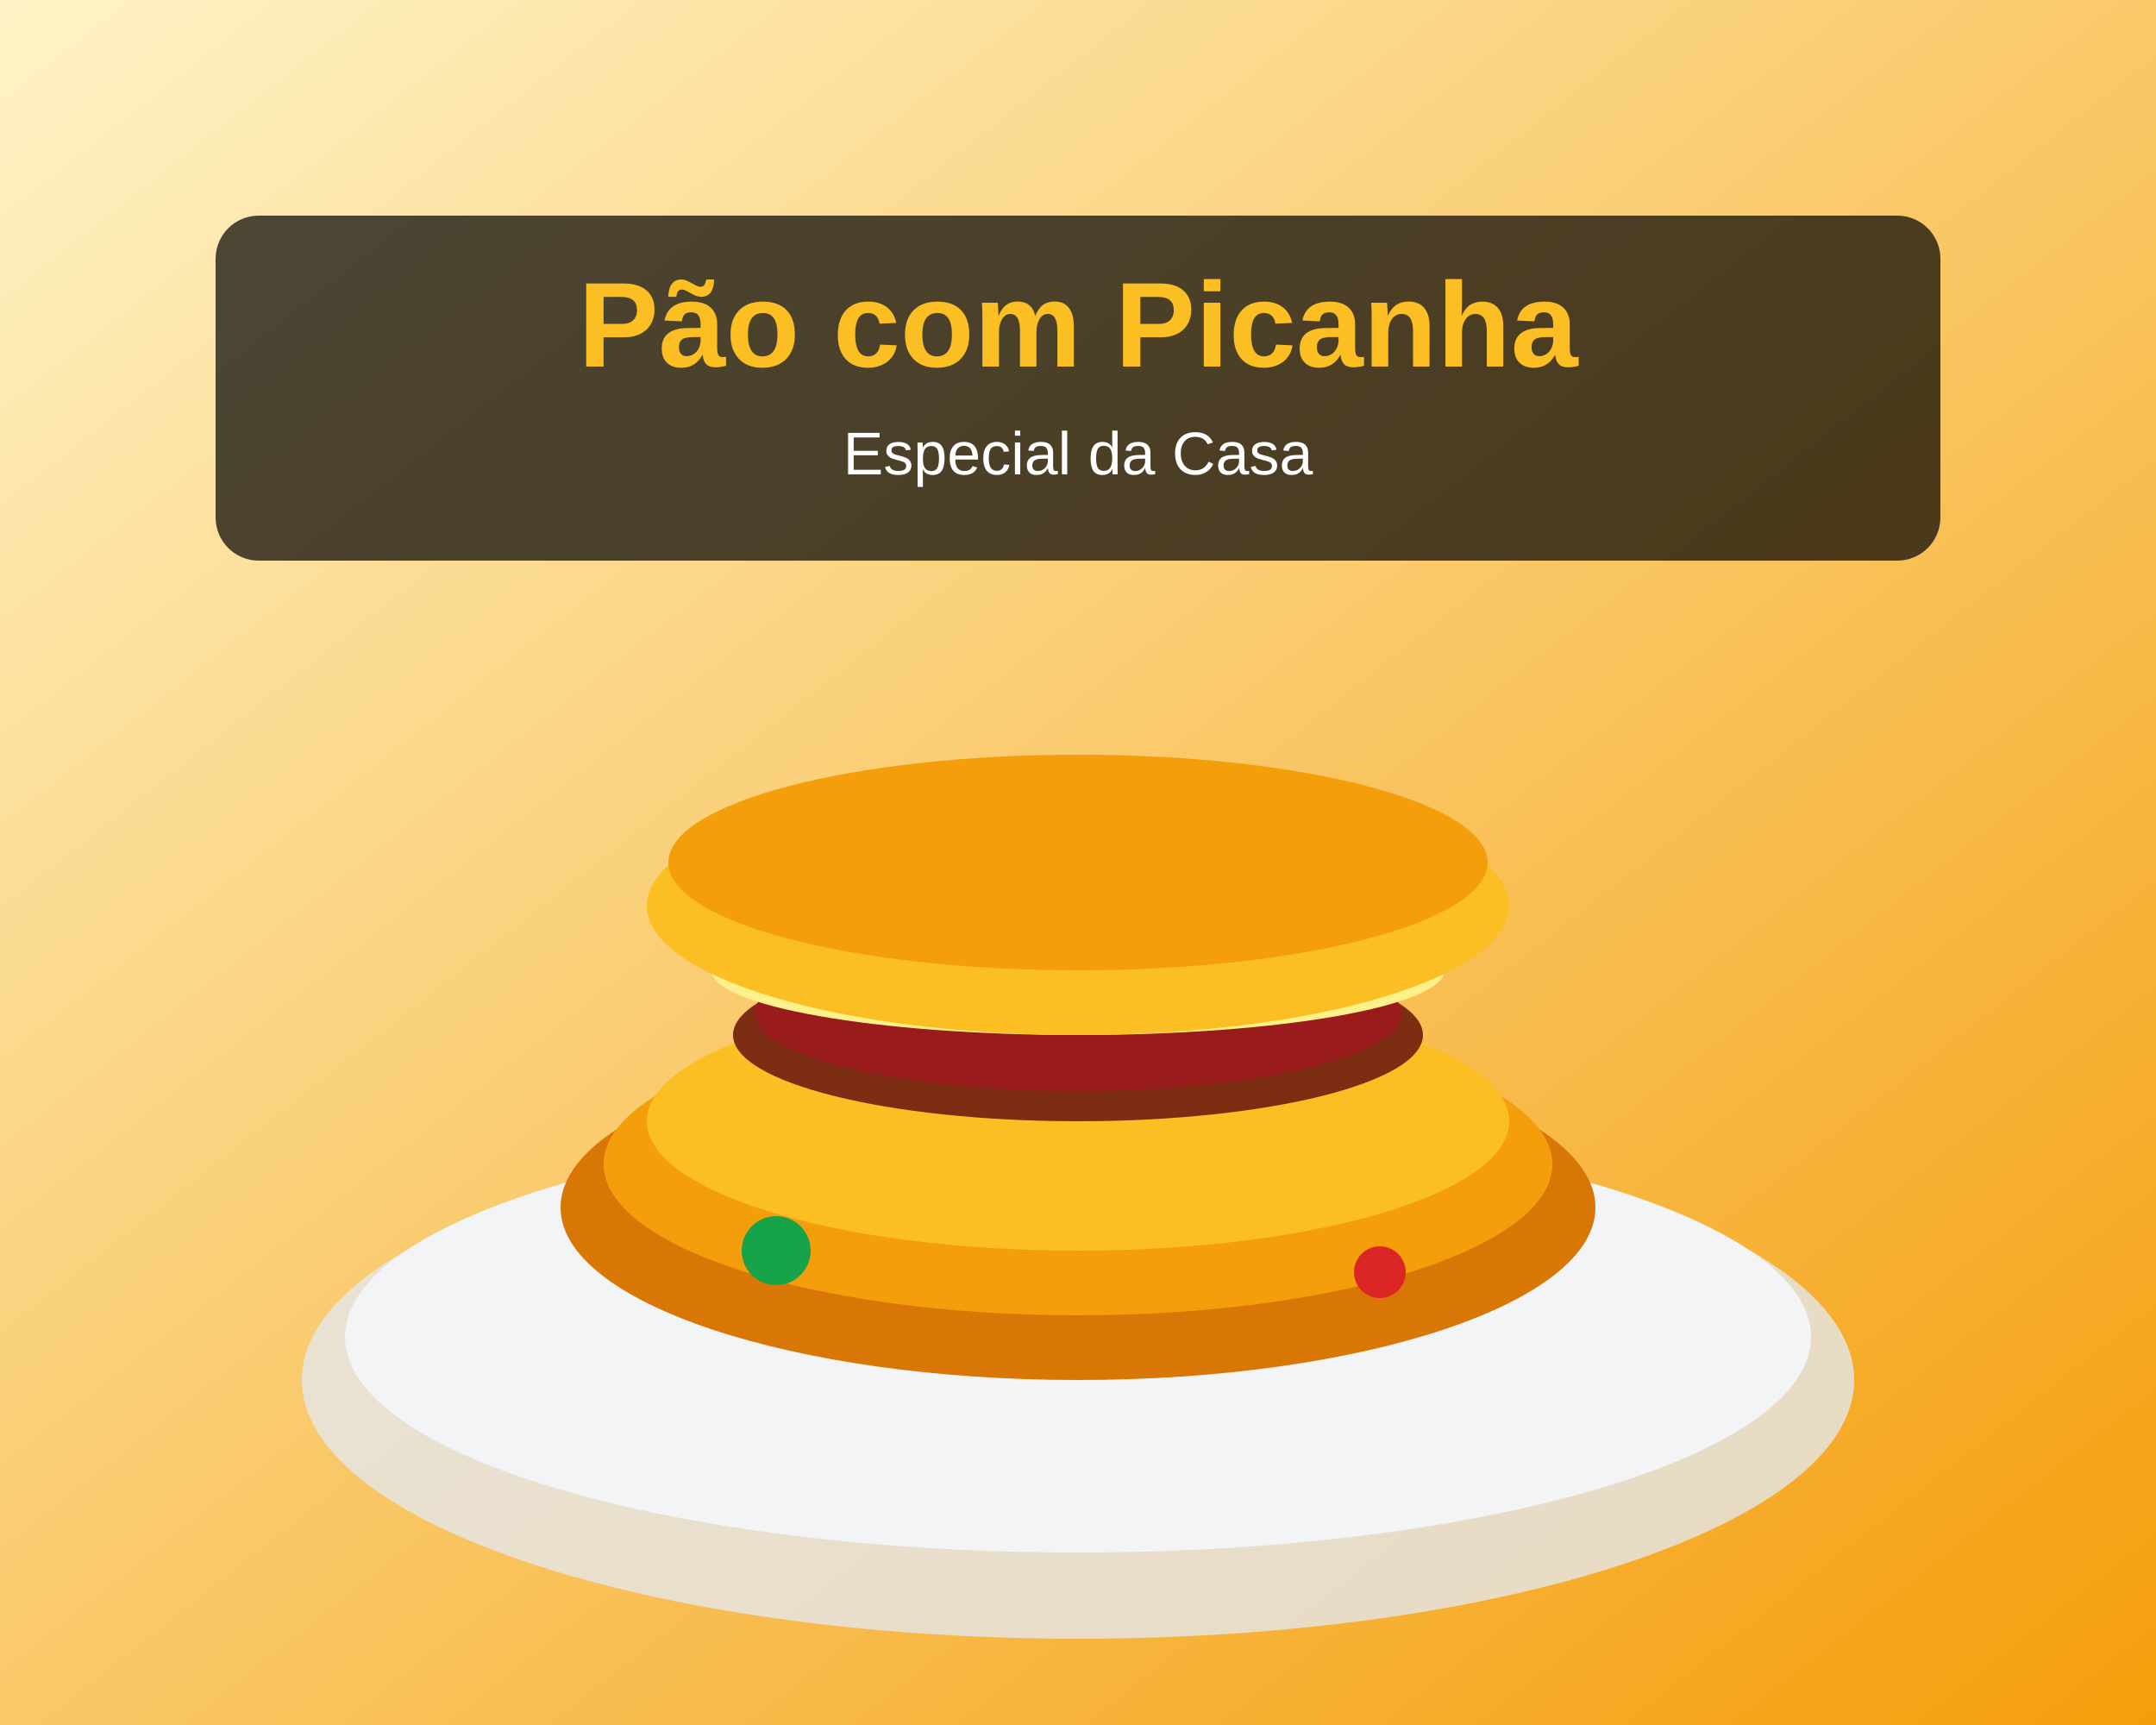
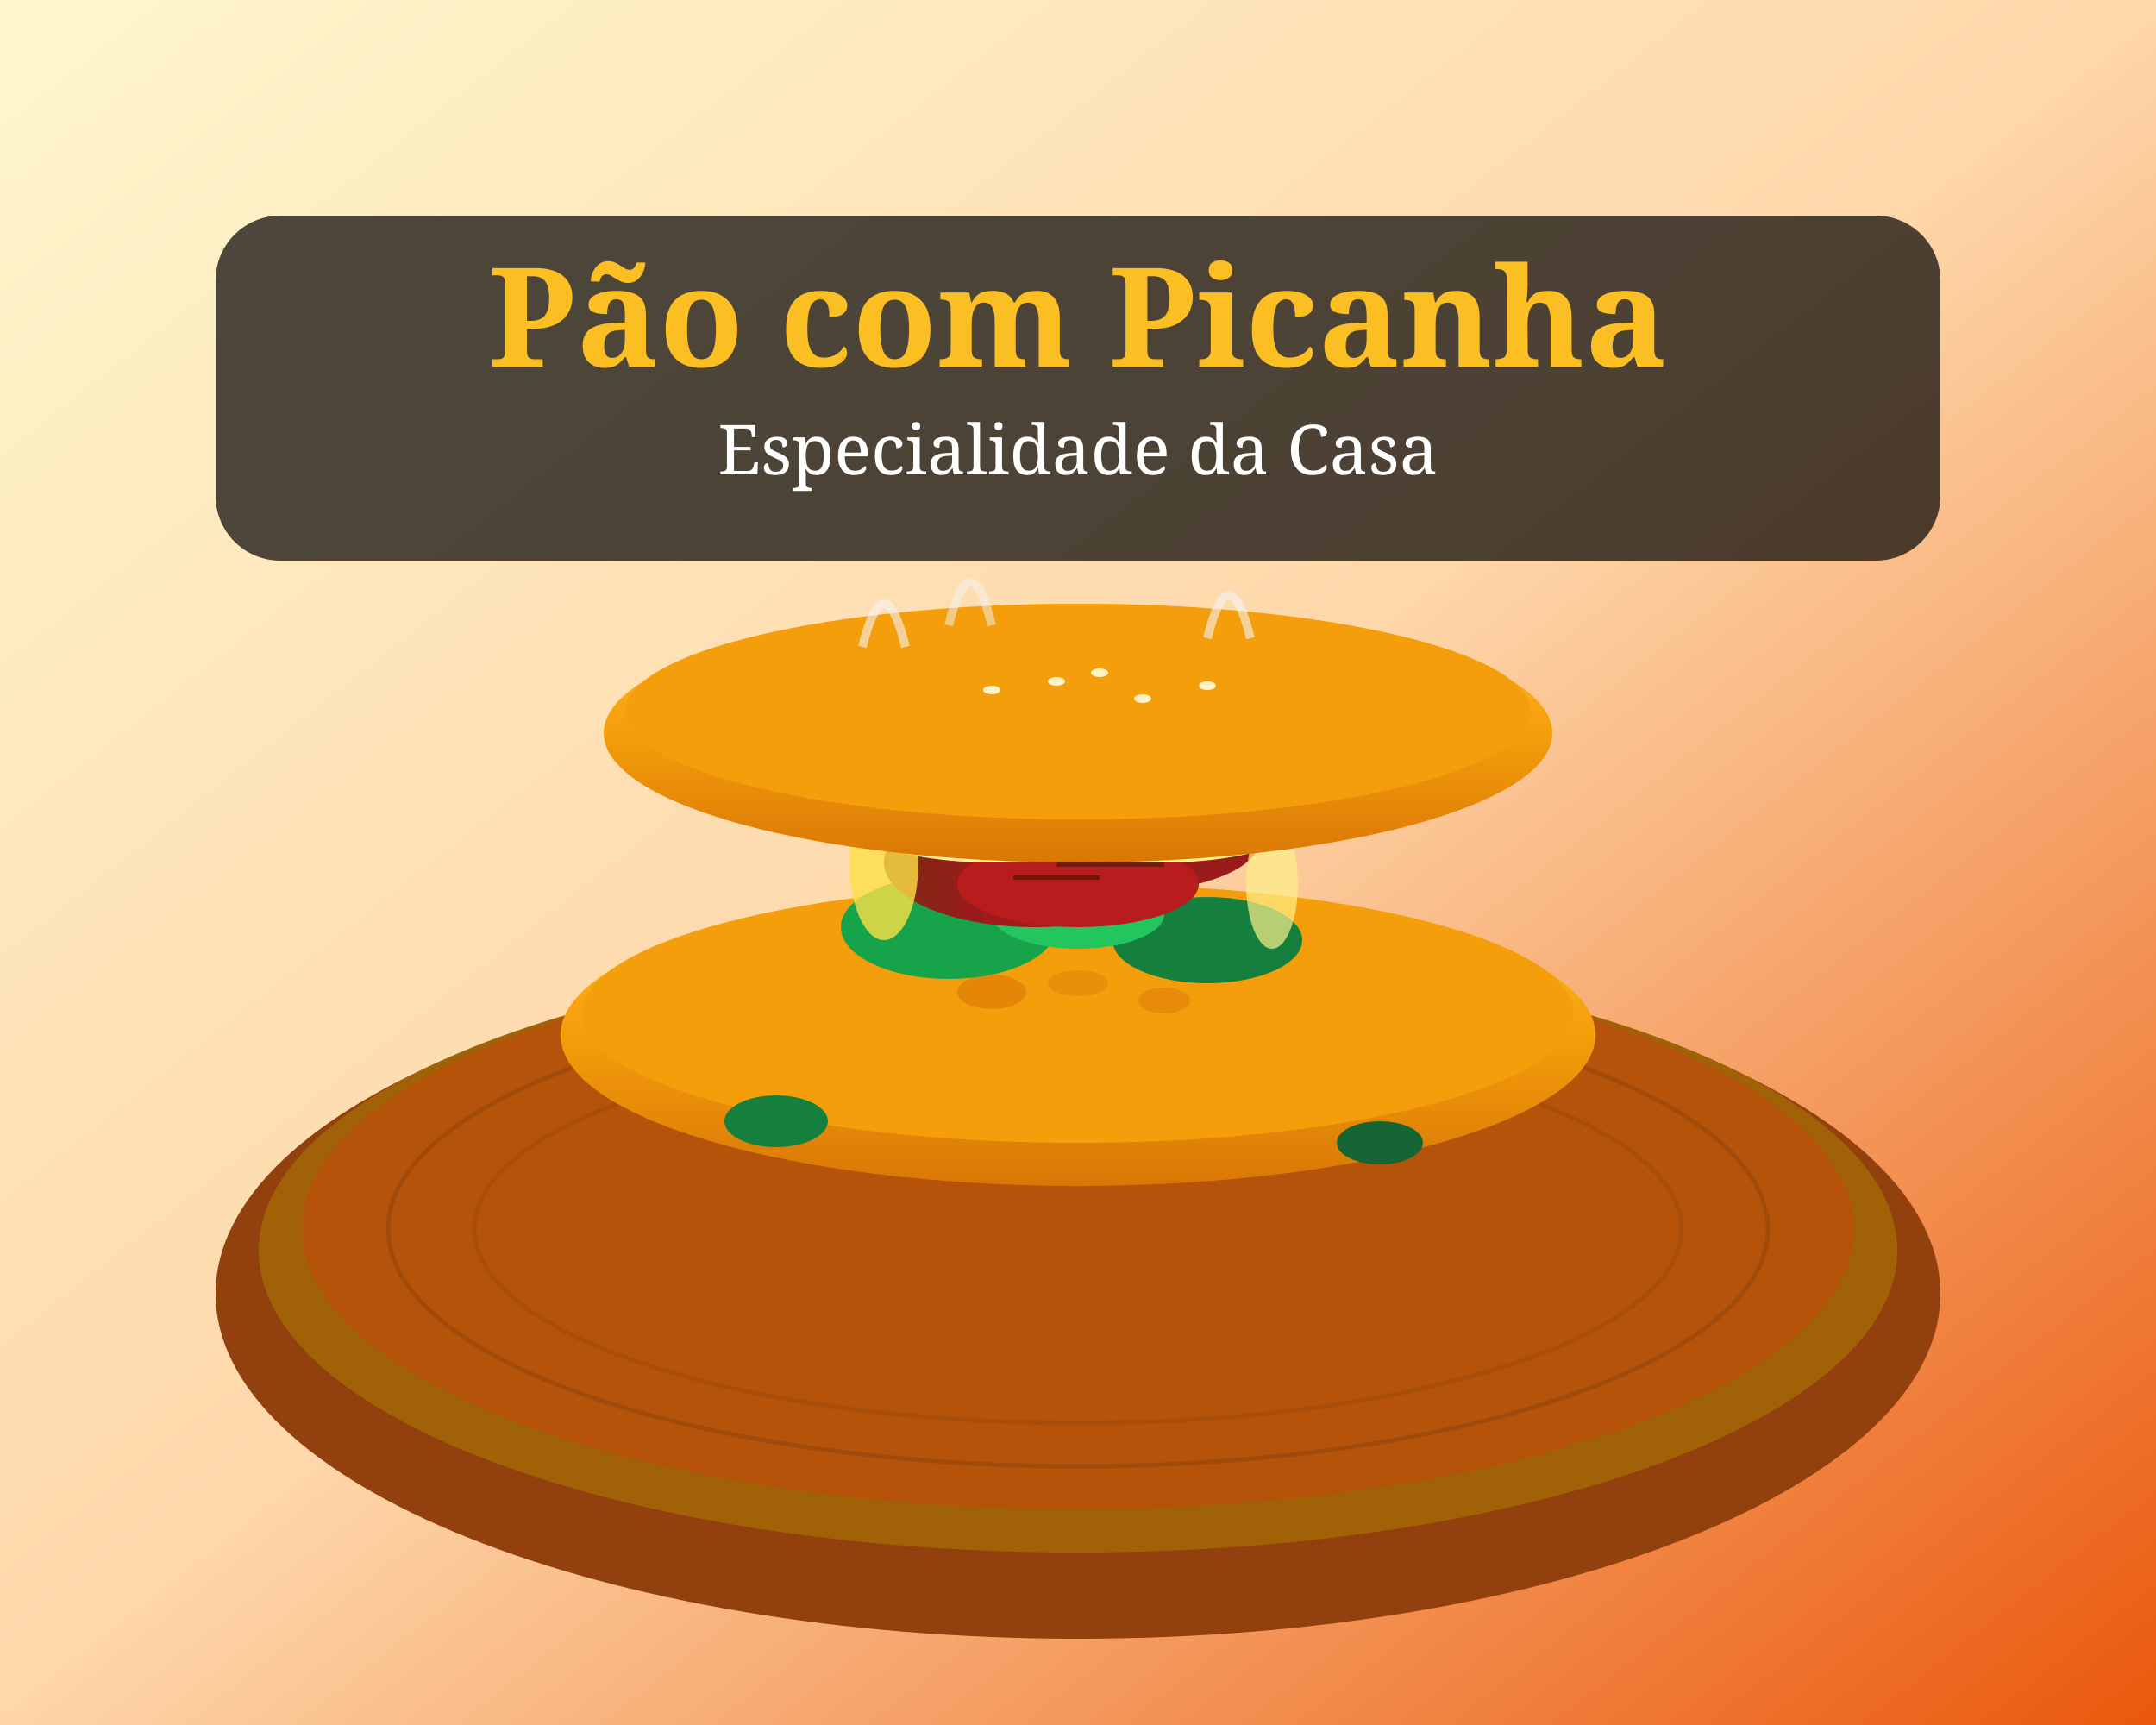
<svg xmlns="http://www.w3.org/2000/svg" width="500" height="400" viewBox="0 0 500 400" fill="none">
  <defs>
    <linearGradient id="bg1" x1="0%" y1="0%" x2="100%" y2="100%">
+       <stop offset="0%" style="stop-color:#fef7cd;stop-opacity:1" />
+       <stop offset="50%" style="stop-color:#fed7aa;stop-opacity:1" />
+       <stop offset="100%" style="stop-color:#ea580c;stop-opacity:1" />
+     </linearGradient>
+     <linearGradient id="bread" x1="0%" y1="0%" x2="0%" y2="100%">
+       <stop offset="0%" style="stop-color:#fbbf24;stop-opacity:1" />
+       <stop offset="50%" style="stop-color:#f59e0b;stop-opacity:1" />
+       <stop offset="100%" style="stop-color:#d97706;stop-opacity:1" />
+     </linearGradient>
+     <linearGradient id="meat" x1="0%" y1="0%" x2="100%" y2="0%">
+       <stop offset="0%" style="stop-color:#7c2d12;stop-opacity:1" />
+       <stop offset="30%" style="stop-color:#991b1b;stop-opacity:1" />
+       <stop offset="70%" style="stop-color:#b91c1c;stop-opacity:1" />
+       <stop offset="100%" style="stop-color:#dc2626;stop-opacity:1" />
+     </linearGradient>
+     <linearGradient id="cheese" x1="0%" y1="0%" x2="100%" y2="0%">
      <stop offset="0%" style="stop-color:#fef3c7;stop-opacity:1" />
-       <stop offset="100%" style="stop-color:#f59e0b;stop-opacity:1" />
+       <stop offset="50%" style="stop-color:#fef08a;stop-opacity:1" />
+       <stop offset="100%" style="stop-color:#fde047;stop-opacity:1" />
    </linearGradient>
  </defs>
  <rect width="500" height="400" fill="url(#bg1)" />
-   <ellipse cx="250" cy="320" rx="180" ry="60" fill="#e5e7eb" opacity="0.8" />
-   <ellipse cx="250" cy="310" rx="170" ry="50" fill="#f3f4f6" />
-   <ellipse cx="250" cy="280" rx="120" ry="40" fill="#d97706" />
-   <ellipse cx="250" cy="270" rx="110" ry="35" fill="#f59e0b" />
-   <ellipse cx="250" cy="260" rx="100" ry="30" fill="#fbbf24" />
-   <ellipse cx="250" cy="240" rx="80" ry="20" fill="#7c2d12" />
-   <ellipse cx="250" cy="235" rx="75" ry="18" fill="#991b1b" />
-   <ellipse cx="250" cy="225" rx="85" ry="15" fill="#fef08a" />
-   <ellipse cx="250" cy="210" rx="100" ry="30" fill="#fbbf24" />
-   <ellipse cx="250" cy="200" rx="95" ry="25" fill="#f59e0b" />
-   <circle cx="180" cy="290" r="8" fill="#16a34a" />
-   <circle cx="320" cy="295" r="6" fill="#dc2626" />
-   <rect x="50" y="50" width="400" height="80" fill="rgba(0,0,0,0.7)" rx="10" />
-   <text x="250" y="85" text-anchor="middle" fill="#fbbf24" font-family="Arial, sans-serif" font-size="28" font-weight="bold">Pão com Picanha</text>
-   <text x="250" y="110" text-anchor="middle" fill="white" font-family="Arial, sans-serif" font-size="14">Especial da Casa</text>
+   <ellipse cx="250" cy="300" rx="200" ry="80" fill="#92400e" />
+   <ellipse cx="250" cy="290" rx="190" ry="70" fill="#a16207" />
+   <ellipse cx="250" cy="285" rx="180" ry="65" fill="#b45309" />
+   <ellipse cx="250" cy="285" rx="160" ry="55" fill="none" stroke="#78350f" stroke-width="1" opacity="0.3" />
+   <ellipse cx="250" cy="285" rx="140" ry="45" fill="none" stroke="#78350f" stroke-width="1" opacity="0.2" />
+   <ellipse cx="250" cy="240" rx="120" ry="35" fill="url(#bread)" />
+   <ellipse cx="250" cy="235" rx="115" ry="30" fill="#f59e0b" />
+   <ellipse cx="230" cy="230" rx="8" ry="4" fill="#d97706" opacity="0.6" />
+   <ellipse cx="270" cy="232" rx="6" ry="3" fill="#d97706" opacity="0.5" />
+   <ellipse cx="250" cy="228" rx="7" ry="3" fill="#d97706" opacity="0.4" />
+   <ellipse cx="220" cy="215" rx="25" ry="12" fill="#16a34a" />
+   <ellipse cx="280" cy="218" rx="22" ry="10" fill="#15803d" />
+   <ellipse cx="250" cy="212" rx="20" ry="8" fill="#22c55e" />
+   <ellipse cx="240" cy="200" rx="35" ry="15" fill="url(#meat)" />
+   <ellipse cx="260" cy="195" rx="32" ry="12" fill="#991b1b" />
+   <ellipse cx="250" cy="205" rx="28" ry="10" fill="#b91c1c" />
+   <rect x="225" y="195" width="30" height="2" fill="#451a03" opacity="0.8" />
+   <rect x="245" y="200" width="25" height="1" fill="#451a03" opacity="0.6" />
+   <rect x="235" y="203" width="20" height="1" fill="#451a03" opacity="0.7" />
+   <ellipse cx="230" cy="185" rx="40" ry="15" fill="url(#cheese)" />
+   <ellipse cx="270" cy="188" rx="35" ry="12" fill="#fef08a" />
+   <ellipse cx="205" cy="200" rx="8" ry="18" fill="#fde047" opacity="0.8" />
+   <ellipse cx="295" cy="205" rx="6" ry="15" fill="#fef08a" opacity="0.7" />
+   <ellipse cx="250" cy="170" rx="110" ry="30" fill="url(#bread)" />
+   <ellipse cx="250" cy="165" rx="105" ry="25" fill="#f59e0b" />
+   <ellipse cx="230" cy="160" rx="2" ry="1" fill="#fef3c7" />
+   <ellipse cx="245" cy="158" rx="2" ry="1" fill="#fef3c7" />
+   <ellipse cx="265" cy="162" rx="2" ry="1" fill="#fef3c7" />
+   <ellipse cx="280" cy="159" rx="2" ry="1" fill="#fef3c7" />
+   <ellipse cx="255" cy="156" rx="2" ry="1" fill="#fef3c7" />
+   <path d="M 200 150 Q 205 130 210 150" stroke="#f3f4f6" stroke-width="2" fill="none" opacity="0.6" />
+   <path d="M 220 145 Q 225 125 230 145" stroke="#f3f4f6" stroke-width="2" fill="none" opacity="0.5" />
+   <path d="M 280 148 Q 285 128 290 148" stroke="#f3f4f6" stroke-width="2" fill="none" opacity="0.6" />
+   <ellipse cx="180" cy="260" rx="12" ry="6" fill="#15803d" />
+   <ellipse cx="320" cy="265" rx="10" ry="5" fill="#166534" />
+   <rect x="50" y="50" width="400" height="80" fill="rgba(0,0,0,0.7)" rx="15" />
+   <text x="250" y="85" text-anchor="middle" fill="#fbbf24" font-family="serif" font-size="32" font-weight="bold">Pão com Picanha</text>
+   <text x="250" y="110" text-anchor="middle" fill="white" font-family="serif" font-size="16">Especialidade da Casa</text>
</svg>
